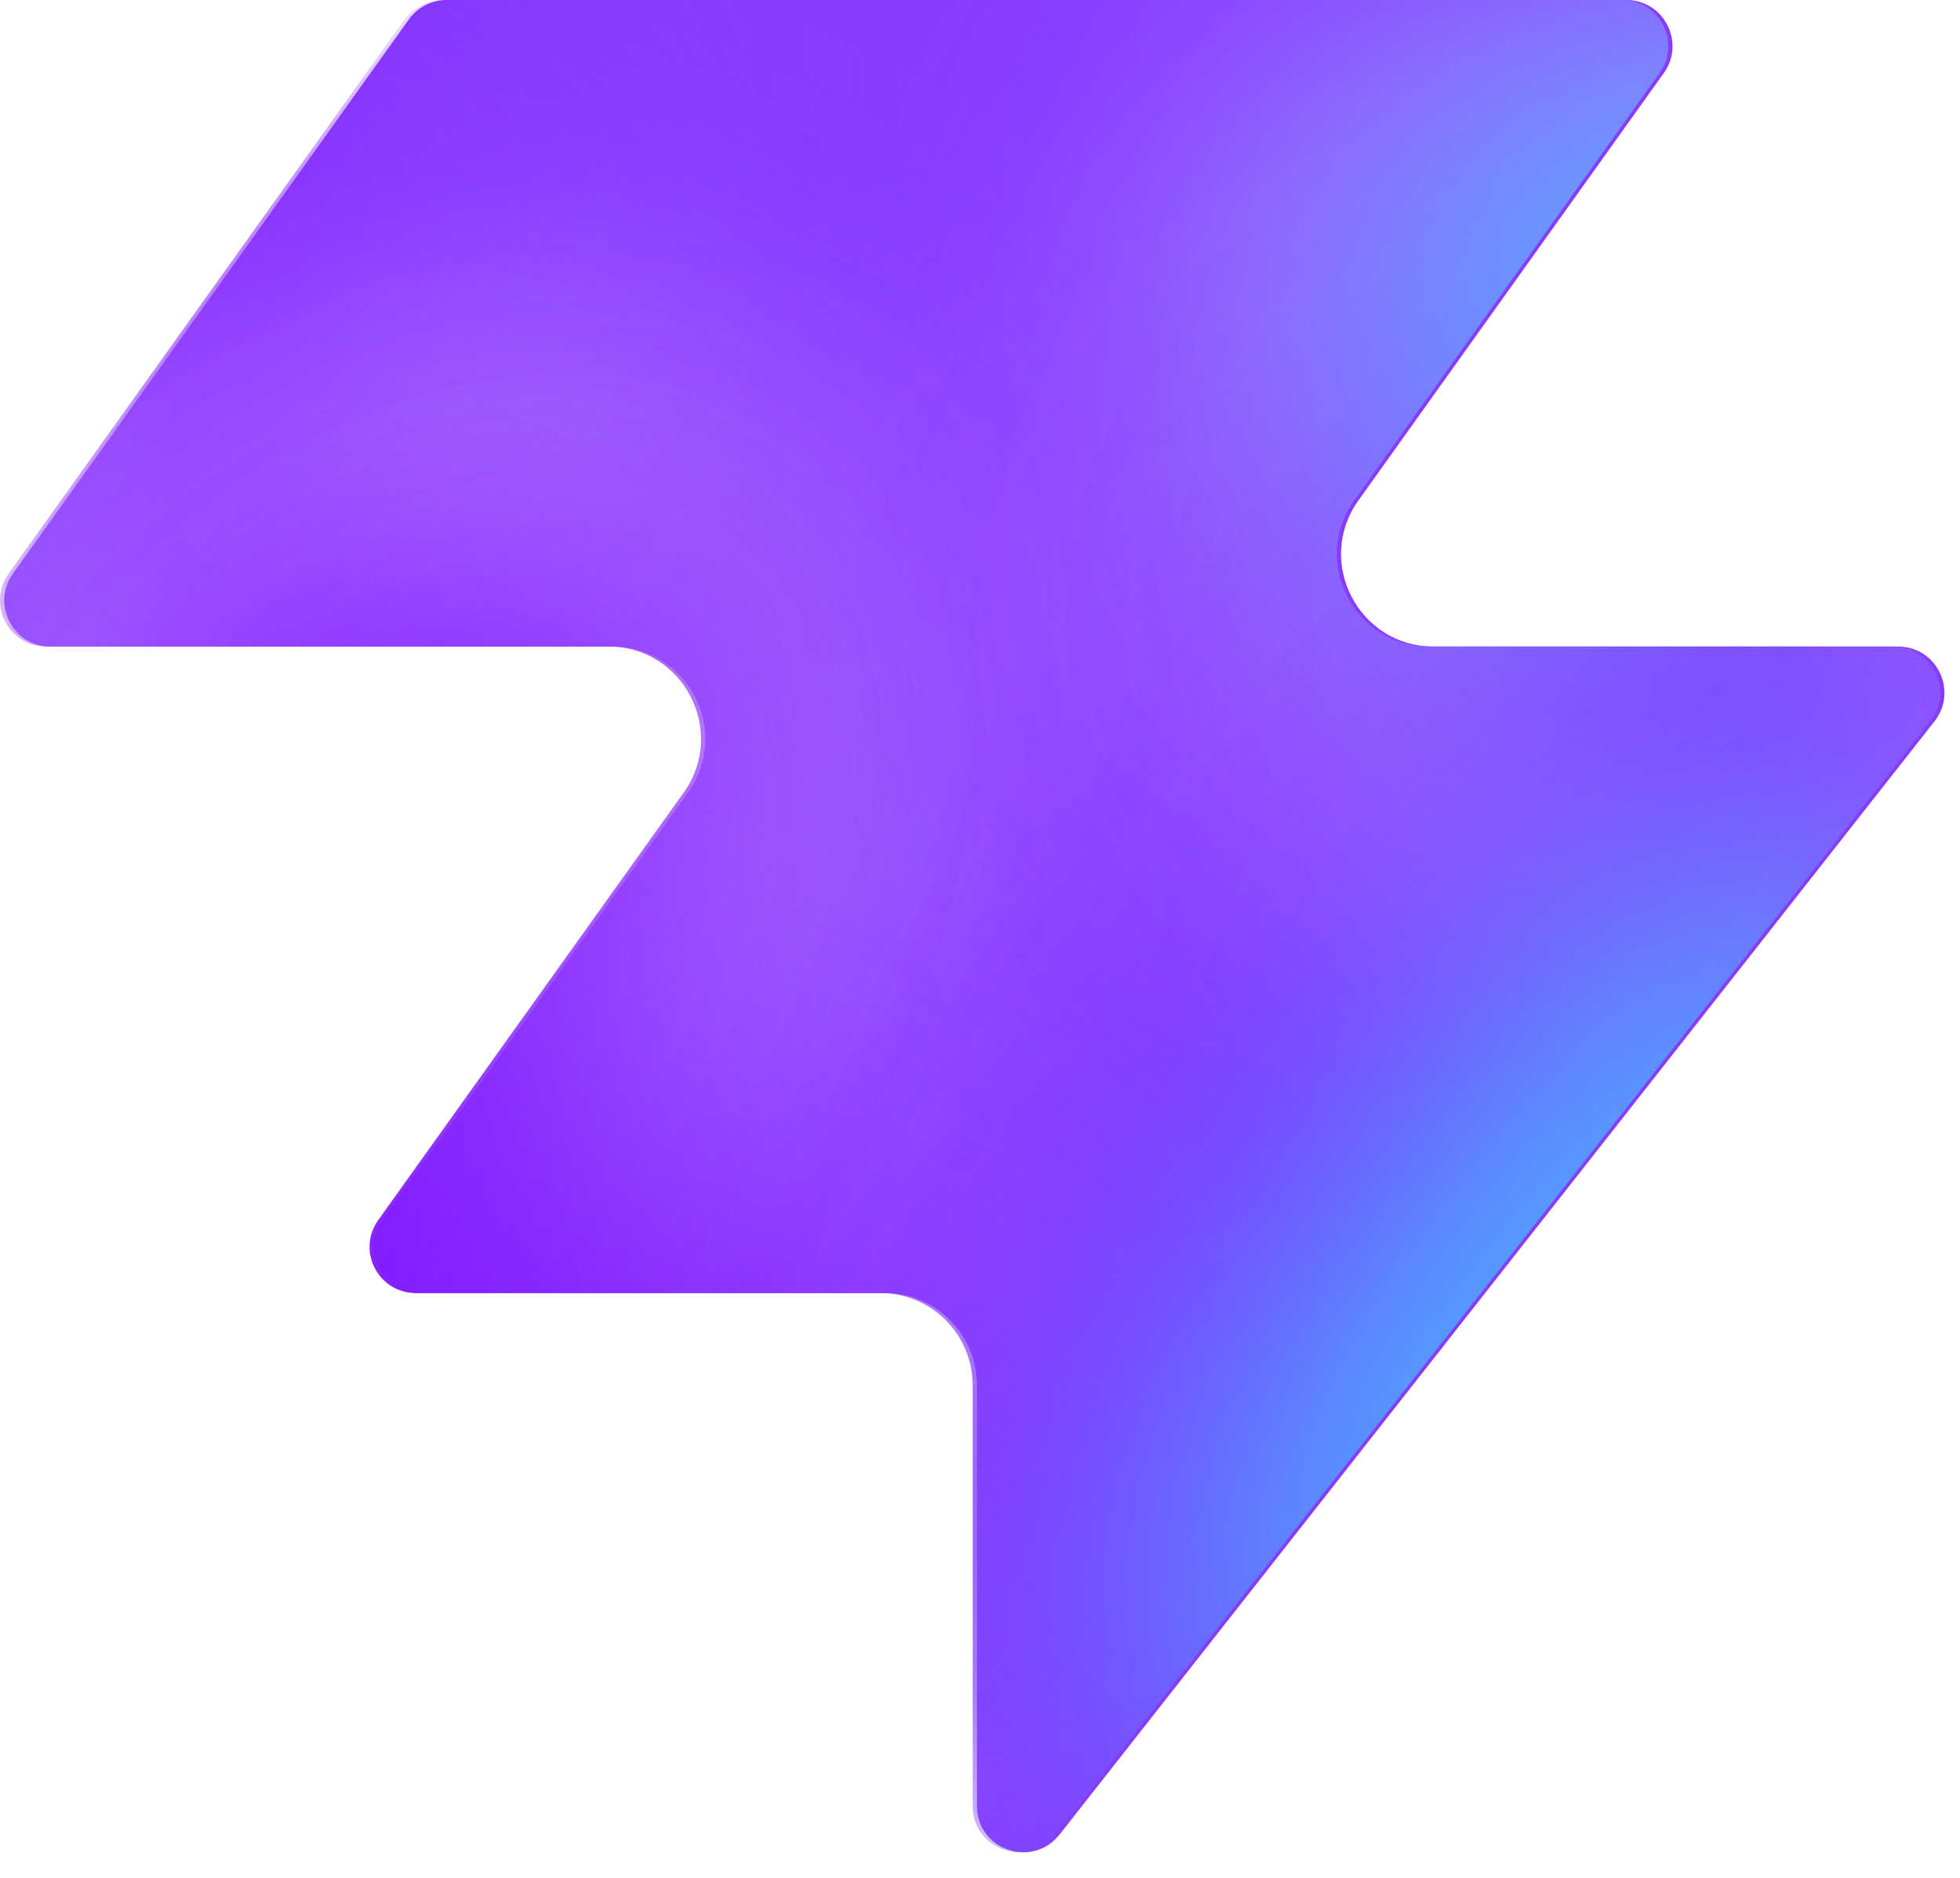
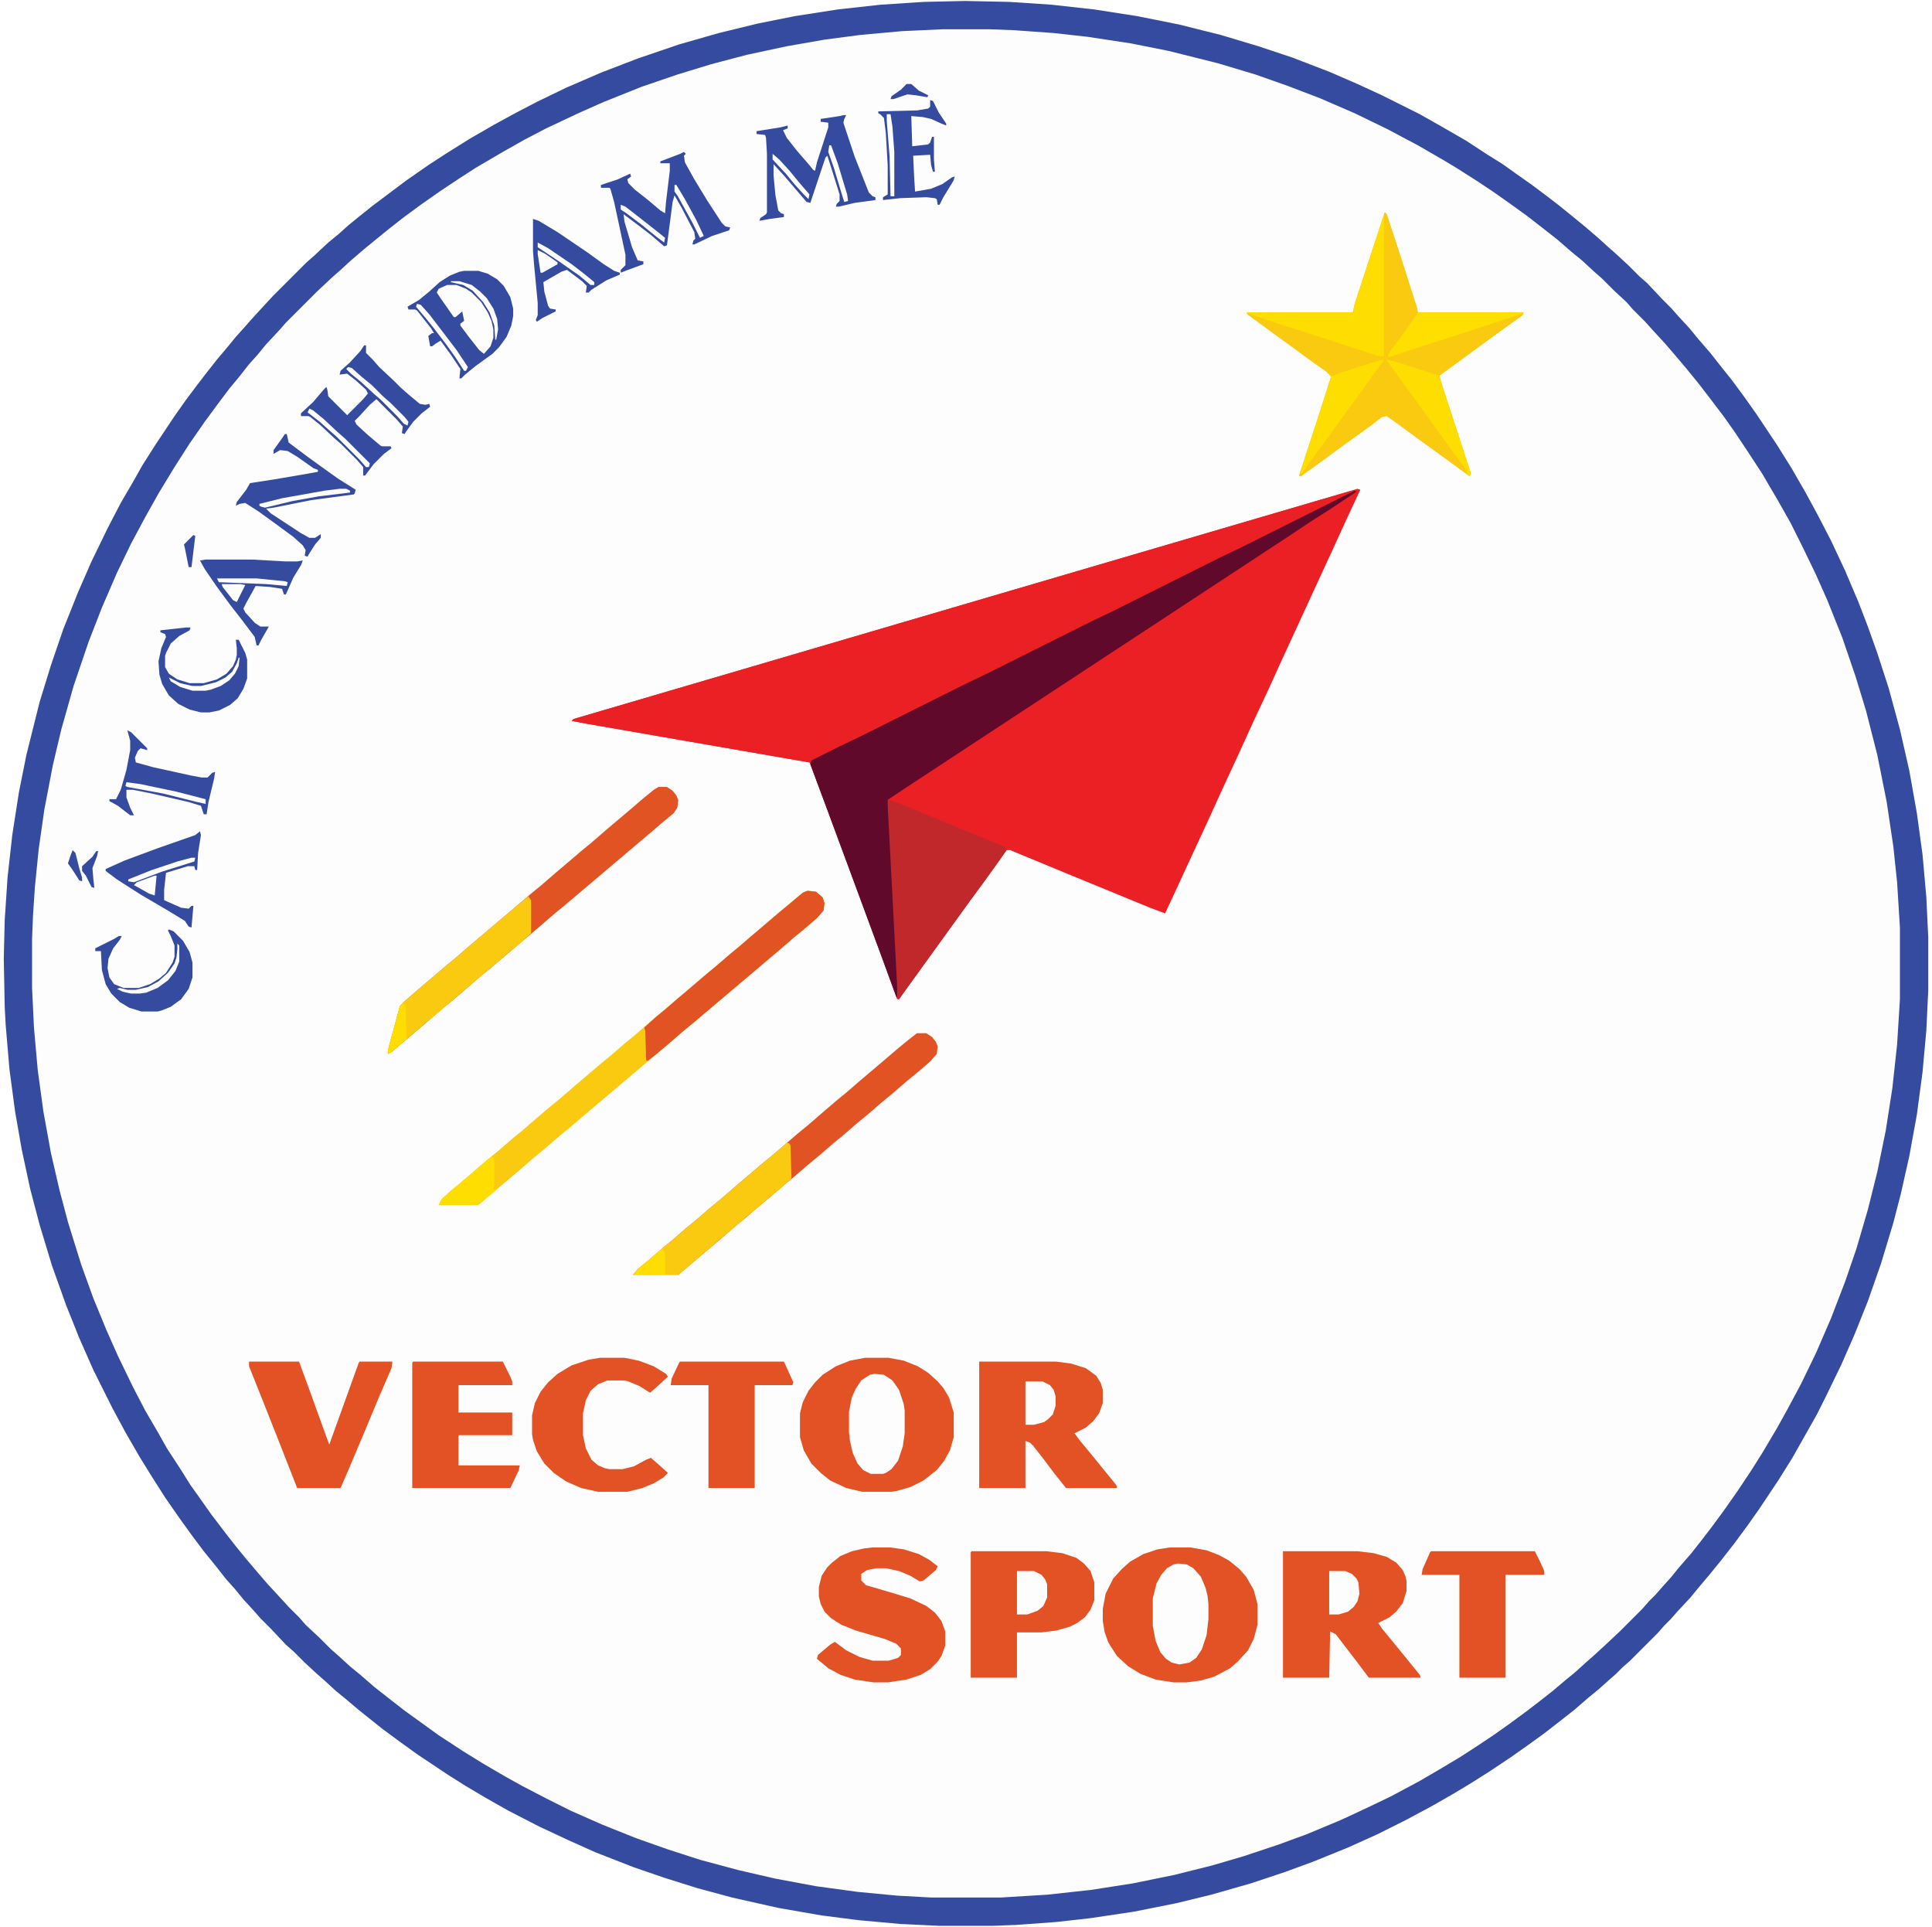
- <svg xmlns="http://www.w3.org/2000/svg" width="48" height="46" fill="none" viewBox="0 0 48 46">
-   <path fill="#863bff" d="M25.946 44.938c-.664.845-2.021.375-2.021-.698V33.937a2.26 2.26 0 0 0-2.262-2.262H10.287c-.92 0-1.456-1.04-.92-1.788l7.48-10.471c1.07-1.497 0-3.578-1.842-3.578H1.237c-.92 0-1.456-1.04-.92-1.788L10.013.474c.214-.297.556-.474.92-.474h28.894c.92 0 1.456 1.04.92 1.788l-7.48 10.471c-1.07 1.498 0 3.579 1.842 3.579h11.377c.943 0 1.473 1.088.89 1.83L25.947 44.94z" style="fill:#863bff;fill:color(display-p3 .525 .23 1);fill-opacity:1" />
-   <mask id="a" width="48" height="46" x="0" y="0" maskUnits="userSpaceOnUse" style="mask-type:alpha">
-     <path fill="#000" d="M25.842 44.938c-.664.844-2.021.375-2.021-.698V33.937a2.26 2.26 0 0 0-2.262-2.262H10.183c-.92 0-1.456-1.04-.92-1.788l7.48-10.471c1.07-1.498 0-3.579-1.842-3.579H1.133c-.92 0-1.456-1.04-.92-1.787L9.91.473c.214-.297.556-.474.92-.474h28.894c.92 0 1.456 1.04.92 1.788l-7.48 10.471c-1.07 1.498 0 3.578 1.842 3.578h11.377c.943 0 1.473 1.088.89 1.832L25.843 44.94z" style="fill:#000;fill-opacity:1" />
-   </mask>
-   <g mask="url(#a)">
-     <g filter="url(#b)">
-       <ellipse cx="5.508" cy="14.704" fill="#ede6ff" rx="5.508" ry="14.704" style="fill:#ede6ff;fill:color(display-p3 .927 .903 1);fill-opacity:1" transform="matrix(.00324 1 1 -.00324 -4.47 31.516)" />
-     </g>
-     <g filter="url(#c)">
-       <ellipse cx="10.399" cy="29.851" fill="#ede6ff" rx="10.399" ry="29.851" style="fill:#ede6ff;fill:color(display-p3 .927 .903 1);fill-opacity:1" transform="matrix(.00324 1 1 -.00324 -39.328 7.883)" />
-     </g>
-     <g filter="url(#d)">
-       <ellipse cx="5.508" cy="30.487" fill="#7e14ff" rx="5.508" ry="30.487" style="fill:#7e14ff;fill:color(display-p3 .492 .077 1);fill-opacity:1" transform="rotate(89.814 -25.913 -14.639)scale(1 -1)" />
-     </g>
-     <g filter="url(#e)">
-       <ellipse cx="5.508" cy="30.599" fill="#7e14ff" rx="5.508" ry="30.599" style="fill:#7e14ff;fill:color(display-p3 .492 .077 1);fill-opacity:1" transform="rotate(89.814 -32.644 -3.334)scale(1 -1)" />
-     </g>
-     <g filter="url(#f)">
-       <ellipse cx="5.508" cy="30.599" fill="#7e14ff" rx="5.508" ry="30.599" style="fill:#7e14ff;fill:color(display-p3 .492 .077 1);fill-opacity:1" transform="matrix(.00324 1 1 -.00324 -34.34 30.47)" />
-     </g>
-     <g filter="url(#g)">
-       <ellipse cx="14.072" cy="22.078" fill="#ede6ff" rx="14.072" ry="22.078" style="fill:#ede6ff;fill:color(display-p3 .927 .903 1);fill-opacity:1" transform="rotate(93.35 24.506 48.493)scale(-1 1)" />
-     </g>
-     <g filter="url(#h)">
-       <ellipse cx="3.47" cy="21.501" fill="#7e14ff" rx="3.47" ry="21.501" style="fill:#7e14ff;fill:color(display-p3 .492 .077 1);fill-opacity:1" transform="rotate(89.009 28.708 47.59)scale(-1 1)" />
-     </g>
-     <g filter="url(#i)">
-       <ellipse cx="3.47" cy="21.501" fill="#7e14ff" rx="3.47" ry="21.501" style="fill:#7e14ff;fill:color(display-p3 .492 .077 1);fill-opacity:1" transform="rotate(89.009 28.708 47.59)scale(-1 1)" />
-     </g>
-     <g filter="url(#j)">
-       <ellipse cx=".387" cy="8.972" fill="#7e14ff" rx="4.407" ry="29.108" style="fill:#7e14ff;fill:color(display-p3 .492 .077 1);fill-opacity:1" transform="rotate(39.51 .387 8.972)" />
-     </g>
-     <g filter="url(#k)">
-       <ellipse cx="47.523" cy="-6.092" fill="#7e14ff" rx="4.407" ry="29.108" style="fill:#7e14ff;fill:color(display-p3 .492 .077 1);fill-opacity:1" transform="rotate(37.892 47.523 -6.092)" />
-     </g>
-     <g filter="url(#l)">
-       <ellipse cx="41.412" cy="6.333" fill="#47bfff" rx="5.971" ry="9.665" style="fill:#47bfff;fill:color(display-p3 .28 .748 1);fill-opacity:1" transform="rotate(37.892 41.412 6.333)" />
-     </g>
-     <g filter="url(#m)">
-       <ellipse cx="-1.879" cy="38.332" fill="#7e14ff" rx="4.407" ry="29.108" style="fill:#7e14ff;fill:color(display-p3 .492 .077 1);fill-opacity:1" transform="rotate(37.892 -1.88 38.332)" />
-     </g>
-     <g filter="url(#n)">
-       <ellipse cx="-1.879" cy="38.332" fill="#7e14ff" rx="4.407" ry="29.108" style="fill:#7e14ff;fill:color(display-p3 .492 .077 1);fill-opacity:1" transform="rotate(37.892 -1.88 38.332)" />
-     </g>
-     <g filter="url(#o)">
-       <ellipse cx="35.651" cy="29.907" fill="#7e14ff" rx="4.407" ry="29.108" style="fill:#7e14ff;fill:color(display-p3 .492 .077 1);fill-opacity:1" transform="rotate(37.892 35.651 29.907)" />
-     </g>
-     <g filter="url(#p)">
-       <ellipse cx="38.418" cy="32.4" fill="#47bfff" rx="5.971" ry="15.297" style="fill:#47bfff;fill:color(display-p3 .28 .748 1);fill-opacity:1" transform="rotate(37.892 38.418 32.4)" />
-     </g>
-   </g>
-   <defs>
-     <filter id="b" width="60.045" height="41.654" x="-19.77" y="16.149" color-interpolation-filters="sRGB" filterUnits="userSpaceOnUse">
-       <feFlood flood-opacity="0" result="BackgroundImageFix" />
-       <feBlend in="SourceGraphic" in2="BackgroundImageFix" result="shape" />
-       <feGaussianBlur result="effect1_foregroundBlur_2002_17158" stdDeviation="7.659" />
-     </filter>
-     <filter id="c" width="90.34" height="51.437" x="-54.613" y="-7.533" color-interpolation-filters="sRGB" filterUnits="userSpaceOnUse">
-       <feFlood flood-opacity="0" result="BackgroundImageFix" />
-       <feBlend in="SourceGraphic" in2="BackgroundImageFix" result="shape" />
-       <feGaussianBlur result="effect1_foregroundBlur_2002_17158" stdDeviation="7.659" />
-     </filter>
-     <filter id="d" width="79.355" height="29.4" x="-49.64" y="2.03" color-interpolation-filters="sRGB" filterUnits="userSpaceOnUse">
-       <feFlood flood-opacity="0" result="BackgroundImageFix" />
-       <feBlend in="SourceGraphic" in2="BackgroundImageFix" result="shape" />
-       <feGaussianBlur result="effect1_foregroundBlur_2002_17158" stdDeviation="4.596" />
-     </filter>
-     <filter id="e" width="79.579" height="29.4" x="-45.045" y="20.029" color-interpolation-filters="sRGB" filterUnits="userSpaceOnUse">
-       <feFlood flood-opacity="0" result="BackgroundImageFix" />
-       <feBlend in="SourceGraphic" in2="BackgroundImageFix" result="shape" />
-       <feGaussianBlur result="effect1_foregroundBlur_2002_17158" stdDeviation="4.596" />
-     </filter>
-     <filter id="f" width="79.579" height="29.4" x="-43.513" y="21.178" color-interpolation-filters="sRGB" filterUnits="userSpaceOnUse">
-       <feFlood flood-opacity="0" result="BackgroundImageFix" />
-       <feBlend in="SourceGraphic" in2="BackgroundImageFix" result="shape" />
-       <feGaussianBlur result="effect1_foregroundBlur_2002_17158" stdDeviation="4.596" />
-     </filter>
-     <filter id="g" width="74.749" height="58.852" x="15.756" y="-17.901" color-interpolation-filters="sRGB" filterUnits="userSpaceOnUse">
-       <feFlood flood-opacity="0" result="BackgroundImageFix" />
-       <feBlend in="SourceGraphic" in2="BackgroundImageFix" result="shape" />
-       <feGaussianBlur result="effect1_foregroundBlur_2002_17158" stdDeviation="7.659" />
-     </filter>
-     <filter id="h" width="61.377" height="25.362" x="23.548" y="2.284" color-interpolation-filters="sRGB" filterUnits="userSpaceOnUse">
-       <feFlood flood-opacity="0" result="BackgroundImageFix" />
-       <feBlend in="SourceGraphic" in2="BackgroundImageFix" result="shape" />
-       <feGaussianBlur result="effect1_foregroundBlur_2002_17158" stdDeviation="4.596" />
-     </filter>
-     <filter id="i" width="61.377" height="25.362" x="23.548" y="2.284" color-interpolation-filters="sRGB" filterUnits="userSpaceOnUse">
-       <feFlood flood-opacity="0" result="BackgroundImageFix" />
-       <feBlend in="SourceGraphic" in2="BackgroundImageFix" result="shape" />
-       <feGaussianBlur result="effect1_foregroundBlur_2002_17158" stdDeviation="4.596" />
-     </filter>
-     <filter id="j" width="56.045" height="63.649" x="-27.636" y="-22.853" color-interpolation-filters="sRGB" filterUnits="userSpaceOnUse">
-       <feFlood flood-opacity="0" result="BackgroundImageFix" />
-       <feBlend in="SourceGraphic" in2="BackgroundImageFix" result="shape" />
-       <feGaussianBlur result="effect1_foregroundBlur_2002_17158" stdDeviation="4.596" />
-     </filter>
-     <filter id="k" width="54.814" height="64.646" x="20.116" y="-38.415" color-interpolation-filters="sRGB" filterUnits="userSpaceOnUse">
-       <feFlood flood-opacity="0" result="BackgroundImageFix" />
-       <feBlend in="SourceGraphic" in2="BackgroundImageFix" result="shape" />
-       <feGaussianBlur result="effect1_foregroundBlur_2002_17158" stdDeviation="4.596" />
-     </filter>
-     <filter id="l" width="33.541" height="35.313" x="24.641" y="-11.323" color-interpolation-filters="sRGB" filterUnits="userSpaceOnUse">
-       <feFlood flood-opacity="0" result="BackgroundImageFix" />
-       <feBlend in="SourceGraphic" in2="BackgroundImageFix" result="shape" />
-       <feGaussianBlur result="effect1_foregroundBlur_2002_17158" stdDeviation="4.596" />
-     </filter>
-     <filter id="m" width="54.814" height="64.646" x="-29.286" y="6.009" color-interpolation-filters="sRGB" filterUnits="userSpaceOnUse">
-       <feFlood flood-opacity="0" result="BackgroundImageFix" />
-       <feBlend in="SourceGraphic" in2="BackgroundImageFix" result="shape" />
-       <feGaussianBlur result="effect1_foregroundBlur_2002_17158" stdDeviation="4.596" />
-     </filter>
-     <filter id="n" width="54.814" height="64.646" x="-29.286" y="6.009" color-interpolation-filters="sRGB" filterUnits="userSpaceOnUse">
-       <feFlood flood-opacity="0" result="BackgroundImageFix" />
-       <feBlend in="SourceGraphic" in2="BackgroundImageFix" result="shape" />
-       <feGaussianBlur result="effect1_foregroundBlur_2002_17158" stdDeviation="4.596" />
-     </filter>
-     <filter id="o" width="54.814" height="64.646" x="8.244" y="-2.416" color-interpolation-filters="sRGB" filterUnits="userSpaceOnUse">
-       <feFlood flood-opacity="0" result="BackgroundImageFix" />
-       <feBlend in="SourceGraphic" in2="BackgroundImageFix" result="shape" />
-       <feGaussianBlur result="effect1_foregroundBlur_2002_17158" stdDeviation="4.596" />
-     </filter>
-     <filter id="p" width="39.409" height="43.623" x="18.713" y="10.588" color-interpolation-filters="sRGB" filterUnits="userSpaceOnUse">
-       <feFlood flood-opacity="0" result="BackgroundImageFix" />
-       <feBlend in="SourceGraphic" in2="BackgroundImageFix" result="shape" />
-       <feGaussianBlur result="effect1_foregroundBlur_2002_17158" stdDeviation="4.596" />
-     </filter>
-   </defs>
+ <svg xmlns="http://www.w3.org/2000/svg" version="1.1" viewBox="0 0 2048 2042" width="5503" height="5487">
+   <path transform="translate(1023,1)" d="m0 0 47 1 45 3 45 5 45 7 45 9 44 11 40 12 36 12 39 15 30 13 26 12 40 20 23 13 26 15 23 15 16 10 14 10 17 12 16 12 13 10 16 13 11 9 14 12 11 10 8 7 13 12 12 12 8 7 16 17 10 10 7 8 12 13 9 11 13 15 11 14 12 15 14 19 12 17 22 33 15 24 15 26 13 24 14 27 15 32 14 33 10 26 10 28 12 37 12 44 10 44 8 45 6 44 4 45 2 42v57l-2 42-4 44-6 45-8 44-9 40-8 31-13 43-14 40-14 35-14 32-16 33-10 20-26 46-15 24-20 30-12 17-14 19-14 18-13 16-11 13-9 11-14 15-7 8-7 7-7 8-29 29-8 7-7 7-8 7-10 9-11 9-15 13-14 11-18 14-18 13-17 12-24 16-19 12-20 12-21 12-28 15-30 15-31 14-37 15-30 11-36 12-42 12-37 9-45 9-47 7-36 4-41 3-26 1h-56l-42-2-44-4-39-5-46-8-49-11-37-10-35-11-32-11-41-16-29-13-30-14-33-17-23-13-22-13-19-12-33-22-18-13-19-14-25-20-13-11-11-9-12-11-8-7-13-12-12-12-8-7-16-17-11-11-7-8-11-12-9-11-9-10-11-14-13-16-12-16-13-18-16-23-14-22-13-21-15-26-14-26-20-40-15-34-14-35-15-42-13-43-10-38-9-42-7-40-6-45-4-47-1-19-1-51 1-41 3-45 5-45 7-45 8-40 14-56 12-39 13-38 16-40 14-32 17-35 14-27 14-24 9-16 14-22 20-30 12-17 12-16 10-13 11-14 11-13 9-11 9-10 7-8 11-12 12-13 36-36 8-7 15-14 11-9 10-9 11-9 15-12 36-27 23-16 20-13 24-15 26-15 22-12 23-12 31-15 37-16 39-15 44-15 42-12 41-10 40-8 45-7 45-5 46-3z" fill="#FDFDFD" />
+   <path transform="translate(1023,1)" d="m0 0 47 1 45 3 45 5 45 7 45 9 44 11 40 12 36 12 39 15 30 13 26 12 40 20 23 13 26 15 23 15 16 10 14 10 17 12 16 12 13 10 16 13 11 9 14 12 11 10 8 7 13 12 12 12 8 7 16 17 10 10 7 8 12 13 9 11 13 15 11 14 12 15 14 19 12 17 22 33 15 24 15 26 13 24 14 27 15 32 14 33 10 26 10 28 12 37 12 44 10 44 8 45 6 44 4 45 2 42v57l-2 42-4 44-6 45-8 44-9 40-8 31-13 43-14 40-14 35-14 32-16 33-10 20-26 46-15 24-20 30-12 17-14 19-14 18-13 16-11 13-9 11-14 15-7 8-7 7-7 8-29 29-8 7-7 7-8 7-10 9-11 9-15 13-14 11-18 14-18 13-17 12-24 16-19 12-20 12-21 12-28 15-30 15-31 14-37 15-30 11-36 12-42 12-37 9-45 9-47 7-36 4-41 3-26 1h-56l-42-2-44-4-39-5-46-8-49-11-37-10-35-11-32-11-41-16-29-13-30-14-33-17-23-13-22-13-19-12-33-22-18-13-19-14-25-20-13-11-11-9-12-11-8-7-13-12-12-12-8-7-16-17-11-11-7-8-11-12-9-11-9-10-11-14-13-16-12-16-13-18-16-23-14-22-13-21-15-26-14-26-20-40-15-34-14-35-15-42-13-43-10-38-9-42-7-40-6-45-4-47-1-19-1-51 1-41 3-45 5-45 7-45 8-40 14-56 12-39 13-38 16-40 14-32 17-35 14-27 14-24 9-16 14-22 20-30 12-17 12-16 10-13 11-14 11-13 9-11 9-10 7-8 11-12 12-13 36-36 8-7 15-14 11-9 10-9 11-9 15-12 36-27 23-16 20-13 24-15 26-15 22-12 23-12 31-15 37-16 39-15 44-15 42-12 41-10 40-8 45-7 45-5 46-3zm-24 30-43 2-44 4-38 5-40 7-42 9-38 10-36 11-38 13-40 16-27 12-34 16-23 12-23 13-29 17-17 11-21 14-20 14-19 14-14 11-16 13-11 9-14 12-12 11-8 7-16 15-33 33-7 8-14 15-9 11-9 10-11 14-10 12-12 16-14 19-16 23-16 25-17 28-14 25-15 28-15 31-16 37-14 36-16 47-13 46-9 38-9 47-6 42-4 40-2 30-1 25v52l2 42 4 45 6 44 8 44 9 39 9 34 14 45 13 36 14 34 12 27 16 33 13 25 14 24 9 16 15 23 10 16 10 14 12 17 16 21 11 14 9 11 11 13 12 14 12 13 11 12 11 11 7 8 15 14 12 12 8 7 12 11 11 9 15 13 14 11 18 14 36 26 26 17 21 13 24 14 18 10 27 14 24 12 34 15 35 14 34 12 34 11 41 11 39 9 43 8 44 6 42 4 36 2h74l49-3 46-5 45-7 44-9 40-10 34-10 36-12 30-11 36-15 28-13 25-12 30-16 24-14 20-12 17-11 18-12 17-12 19-14 13-10 14-11 13-11 11-9 11-10 8-7 12-11 16-15 24-24 7-8 7-7 7-8 9-10 9-11 13-15 11-14 10-13 14-19 14-20 14-21 12-19 16-27 10-18 15-28 16-33 16-37 15-39 12-35 12-41 10-40 9-44 7-45 5-46 3-48v-76l-3-48-4-38-7-47-10-50-12-47-11-36-14-41-16-40-12-27-14-29-13-26-13-23-17-29-15-23-14-21-12-17-16-21-10-13-13-16-11-13-12-14-12-13-9-10-13-13-7-8-13-12-13-13-8-7-13-12-11-9-15-13-14-11-18-14-18-13-17-12-18-12-22-14-15-9-26-15-32-17-35-17-37-16-34-13-34-12-40-12-52-13-40-8-46-7-36-4-42-3-26-1z" fill="#354BA0" />
+   <path transform="translate(1439,518)" d="m0 0 3 1-14 30-16 35-18 39-17 37-18 39-15 33-15 32-15 33-19 41-15 33-19 41-18 39-8 17-16-6-90-37-46-19-12-5h-4l-12 17-13 18-14 19-65 90-10 14h-2l-16-44-20-54-17-46-20-54-19-51-1-2-236-41-16-3 2-2 344-101 293-86 150-44z" fill="#EB2024" />
+   <path transform="translate(1433,520)" d="m0 0 3 1-134 67-23 11-120 60-23 11-108 54-23 11-112 56-23 11-12 6-236-41-16-3 2-2 344-101 293-86 150-44z" fill="#EB2024" />
+   <path transform="translate(1436,520)" d="m0 0 2 1-27 18-22 14-24 16-239 157-166 109-18 12 1 25 9 173v13l-2-2-18-49-34-92-20-54-19-51 1-4 30-15 23-11 108-54 23-11 112-56 23-11 114-57 23-11 110-55z" fill="#61092B" />
+   <path transform="translate(1468,225)" d="m0 0 2 2 16 49 16 50 1 5h112l-1 3-14 10-18 13-19 14-18 13-19 14 3 11 19 58 11 34-1 4-19-14-36-26-19-14-14-10-5 1-13 10-14 10-18 13-19 14-18 13-4 3-2-1 19-58 15-47-5-5-17-12-19-14-18-13-19-14-11-8v-2h112l2-9 21-64z" fill="#F9CA0F" />
+   <path transform="translate(1240,1640)" d="m0 0h22l17 3 13 5 11 6 11 9 7 8 8 14 4 15v22l-4 15-6 12-11 12-8 7-17 9-14 4-15 2h-14l-19-3-16-6-13-8-12-11-9-14-4-11-2-12v-13l3-16 8-16 9-10 9-8 14-8 15-5z" fill="#E25224" />
+   <path transform="translate(917,1439)" d="m0 0h25l16 3 15 6 11 7 10 9 6 7 6 10 5 16v26l-4 14-6 11-8 10-14 11-14 7-14 4-6 1h-31l-17-4-17-8-10-8-10-10-8-14-4-14v-25l3-12 6-12 7-9 8-8 14-9 15-6z" fill="#E25224" />
+   <path transform="translate(1038,1443)" d="m0 0h81l16 2 16 5 11 8 5 8 2 7v14l-4 11-6 8-8 7-12 6 6 8 14 17 13 16 9 11 3 4v2h-54l-12-15-12-16-11-14-3-3-5-2v50h-49z" fill="#E25224" />
+   <path transform="translate(1360,1644)" d="m0 0h79l17 2 14 4 10 6 7 8 3 7 1 5v10l-4 13-7 9-7 6-12 6 4 6 14 17 26 32 1 3h-55l-12-16-10-13-13-17-6-3-1 49h-49z" fill="#E25224" />
+   <path transform="translate(856,944)" d="m0 0 9 1 7 6 2 6-1 8-7 8-14 12-11 9-15 13-91 77-11 9-15 13-91 77-14 12-11 9-15 13-11 9-15 13-26 22-14 12-5 4h-42l3-6 11-10 11-9 28-24 11-9 15-13 11-9 15-13 13-11 11-9 15-13 13-11 14-12 11-9 15-13 11-9 15-13 13-11 14-12 11-9 15-13 39-33 14-12 11-9 15-13 26-22 7-5z" fill="#F9CA0F" />
+   <path transform="translate(941,847)" d="m0 0 16 6 90 37 19 8 1 3-12 17-13 18-14 19-65 90-10 14-2-1v-13l-10-191z" fill="#C1282B" />
+   <path transform="translate(1030,1644)" d="m0 0h79l17 2 15 5 8 6 7 8 4 12v19l-4 10-6 8-8 6-8 4-14 4-16 2h-26v48h-49v-133z" fill="#E25224" />
+   <path transform="translate(698,834)" d="m0 0h9l6 4 4 5 2 5-1 8-4 6-11 9-14 12-91 77-11 9-15 13-52 44-11 9-15 13-14 12-11 9-28 24-26 22-4 2 1-7 12-44 5-5 15-13 13-11 14-12 11-9 15-13 52-44 14-12 11-9 15-13 13-11 14-12 11-9 15-13 26-22 14-12 11-9z" fill="#E25323" />
+   <path transform="translate(972,1095)" d="m0 0h10l6 4 4 5 2 5-1 8-7 8-14 12-11 9-15 13-11 9-15 13-11 9-15 13-11 9-15 13-11 9-15 13-11 9-15 13-11 9-15 13-11 9-15 13-39 33-6 5h-48l5-6 11-9 15-13 11-9 15-13 11-9 15-13 11-9 15-13 13-11 14-12 11-9 28-24 11-9 15-13 14-12 11-9 15-13 26-22 14-12 11-9z" fill="#E25323" />
+   <path transform="translate(925,1640)" d="m0 0h19l14 2 16 5 11 6 9 7-2 4-13 11-4 1-10-6-12-5-14-3h-10l-10 2-6 4v7l5 5 24 7 23 7 17 8 9 7 7 9 4 11v15l-4 11-4 6-8 8-10 6-15 5-20 3h-15l-20-3-15-5-13-7-12-10 1-4 13-11 5-3 12 9 14 7 14 4h17l10-3 3-3v-7l-5-5-12-5-31-9-15-6-11-7-7-7-4-8-2-8v-10l3-12 6-9 5-5 9-7 12-5 13-3z" fill="#E25224" />
+   <path transform="translate(438,1443)" d="m0 0h95l8 16 2 5v4h-57v29h57v24h-57v32h65l-1 5-9 19h-104v-133z" fill="#E25224" />
+   <path transform="translate(264,1443)" d="m0 0h53l11 30 17 47 4 11 13-36 18-50 1-2h35l-1 7-13 30-15 36-19 45-7 16h-46l-20-51-19-48-12-30z" fill="#E25224" />
+   <path transform="translate(636,1439)" d="m0 0h26l15 3 16 6 13 8 2 3-13 12-6 5-11-7-12-5-4-1h-18l-10 4-8 7-5 10-3 14v23l3 14 6 12 7 6 7 3 5 1h14l12-3 13-7 5-2 8 7 10 9-5 5-10 6-12 5-16 4h-31l-18-4-16-7-13-9-10-10-8-13-4-12-1-6v-20l3-13 6-12 8-10 10-9 15-9 18-6z" fill="#E25224" />
+   <path transform="translate(1517,1644)" d="m0 0h110l6 12 4 9v4h-41v109h-49v-109h-40l1-6 8-18z" fill="#E25224" />
+   <path transform="translate(721,1443)" d="m0 0h110l10 22-1 3h-40v109h-49v-109h-40l1-7 8-17z" fill="#E25224" />
+   <path transform="translate(492,287)" d="m0 0h15l10 3 10 6 7 7 7 12 3 12v8l-2 10-5 12-8 11-7 7-18 13-11 9-4 4h-2l1-10-10-15-11-15-5 3-4 3h-2l-2-11 4-3h2l-3-5-11-14-4-5-2-1h-7l-1-3 12-7 11-9 11-10 11-7 10-4z" fill="#354BA0" />
+   <path transform="translate(856,944)" d="m0 0 9 1 7 6 2 6-1 8-7 8-14 12-11 9-15 13-91 77-11 9-15 13-13 11-9 7h-2l-1-31-1-4 12-11 11-9 15-13 13-11 14-12 11-9 15-13 11-9 15-13 13-11 14-12 11-9 13-11z" fill="#E25323" />
+   <path transform="translate(560,950)" d="m0 0 3 4v35l-11 10-11 9-15 13-11 9-15 13-11 9-15 13-13 11-11 9-10 9-11 9-14 12-4 2 1-7 12-44 5-5 15-13 13-11 14-12 11-9 15-13 52-44z" fill="#F9CA0F" />
+   <path transform="translate(834,1211)" d="m0 0 3 1 1 2 1 35-11 10-11 9-14 12-11 9-15 13-11 9-15 13-26 22-6 5h-48l5-6 11-9 15-13 11-9 15-13 11-9 15-13 11-9 15-13 13-11 14-12 11-9 14-12z" fill="#F9CA0F" />
+   <path transform="translate(386,366)" d="m0 0h2v8l7 7 7 8 15 14 8 8 8 7 12 10 6 1 4-1 1 3-9 7-9 9-8 11-1 2-3-1 1-7-7-8-21-21-7 6-11 12-5 5 2 4 12 11 13 11 2 1h9l1 2-8 6-11 11-9 12h-2v-9l-7-8-16-16-8-7-15-14-10-8-2-1h-8v-3l13-12 11-13 3-3 1 3 1 7 20 20 17-17 5-6-2-4-11-10-9-7-8 1 1-4 10-9 11-12z" fill="#354BA0" />
+   <path transform="translate(1466,230)" d="m0 0h2v148l-8-1-58-19-47-15-33-11v-1h112l2-9 21-64z" fill="#FDDE00" />
+   <path transform="translate(894,122)" d="m0 0h3l-2 4-1 4 12 36 15 38 4 4 3 1v3l-22 3-17 4h-3l1-3 3-3v-7l-11-35-2-6-2 2-16 48-4-1-24-28-11-12v12l2 21 3 16 3 3 3 1v3l-15 2-11 2 1-3 6-4 1-2v-62l-1-17-1-3-9-1v-3l25-4 8-2v3l-5 2 4 8 11 14 13 15 4 5 2 1 2-9 12-37v-5l-8-1v-3l20-3z" fill="#354BA0" />
+   <path transform="translate(725,161)" d="m0 0 2 2-2 2 1 7 10 18 14 23 15 23 4 4 5 1-1 3-18 6-19 9h-2l1-4 2-2-1-7-13-25-8-14-2 7-6 46-3 1-14-12-13-10-16-12 1 8 8 27 6 14 6 1v3l-19 7-5 2v-3l5-5v-11l-12-56-4-14-1-1h-9v-3l18-6 13-6 1 3-4 3 1 4 7 7 14 11 13 11 5 3 1-12 4-33v-8h-10v-2l21-8z" fill="#354BA0" />
+   <path transform="translate(927,1456)" d="m0 0 10 1 9 6 7 10 5 15 1 7v24l-2 14-5 15-7 9-6 4-3 1h-13l-8-4-6-7-5-11-3-13-1-9v-22l3-15 4-9 6-9 9-6z" fill="#FDFDFD" />
+   <path transform="translate(1249,1657)" d="m0 0 9 1 7 4 8 9 5 12 2 8 1 9v16l-2 17-5 15-6 9-7 5-11 2-8-2-6-4-6-7-5-12-3-16v-29l4-16 5-9 6-7 7-4z" fill="#FDFDFD" />
+   <path transform="translate(302,460)" d="m0 0h2l2 9 20 15 18 13 14 10 19 12-1 4-1 1-45 6-40 8-8 1 5 5 32 21 9 5h6l6-4v4l-6 7-7 11-1 2-3-1 1-6-3-5-10-9-19-14-18-13-14-9-6 1-4 2 1-4 10-13 4-7 26-4 35-6 11-2v-2l-5-2-17-12-10-6-8-1-7 4v-4l10-14z" fill="#354BA0" />
+   <path transform="translate(212,881)" d="m0 0 1 4-3 19-1 18h-2l-1-4h-7l-23 7-2 18v11l18 8 8 1 3-3h2l-2 23-3-1-4-6-18-11-29-17-25-16-12-9v-2l20-9 35-13 40-14z" fill="#354BA0" />
+   <path transform="translate(218,593)" d="m0 0h49l36 2h12l6-1-2 5-8 13-8 18h-2l-2-6-13-2-15-1-10 18-3 6 2 4 10 11 6 4h6 3l-8 14-3 6h-2l-2-9-12-16-14-18-14-19-13-19-5-9z" fill="#354BA0" />
+   <path transform="translate(565,232)" d="m0 0 6 2 20 12 31 21 18 13 11 7 6 2v2l-14 6-16 10-3 3h-3l1-7-5-5-16-12-6 2-19 11 1 10 4 15 2 3 6 1v2l-14 7-6 4-1-2 2-5v-13l-4-42-1-13z" fill="#354BA0" />
+   <path transform="translate(986,106)" d="m0 0 3 1 6 12 8 12v2l-5-2-11-5-9-2-12-1 1 32 17-2 2-2 2-6h2v24l1 13h-2l-2-7-1-11-18 1 1 22 1 16 17-3 12-5 10-7 3-1-1 4-11 18-4 8h-2l-1-6-2-1-9-1-28 1-18 2v-3l5-3v-31l-2-34-2-16-4-4-2-1v-2l41-1 12-2 2-2z" fill="#354BA0" />
+   <path transform="translate(179,985)" d="m0 0 5 2 10 10 7 12 3 11v16l-4 12-8 11-11 8-10 4-4 1h-17l-13-4-10-6-9-9-6-10-4-15-1-20h-6v-3l20-10 5-3h3l-2 4-7 9-5 11-1 10 2 10 5 7 10 4h16l12-4 10-6 7-6 7-11 2-6v-12l-4-10-3-6z" fill="#354BA0" />
+   <path transform="translate(197,665)" d="m0 0h5l-1 3-11 6-9 8-5 10-1 3v12l4 7 9 6 13 4h15l14-4 10-6 7-8 3-7 1-5v-7l-1-9h3l7 14 2 7v20l-4 11-6 10-8 7-12 6-10 2h-9l-12-3-12-6-10-9-7-12-3-10-1-14 3-14 5-12-1-3-5-2v-2z" fill="#354BA0" />
+   <path transform="translate(135,774)" d="m0 0 4 2 17 17v2l-7-2-3 3-3 7 1 5 18 5 41 9 11 2h6l5-5 3-1-1 7-6 25-2 13h-3l-3-9-13-4-39-9-20-4h-7v8l4 11 4 8h-4l-13-10-9-5v-2h7l5-10 6-21 4-21v-10z" fill="#354BA0" />
+   <path transform="translate(1468,225)" d="m0 0 2 2 16 49 16 50 1 7-12 17-14 19-5 7-2 4-4-1 1-3v-149z" fill="#F9CA0F" />
+   <path transform="translate(1612,332)" d="m0 0 3 1-19 14-36 26-19 14-15 11-8-1-48-16 4-4 73-24 50-16z" fill="#F9CA0F" />
+   <path transform="translate(1503,331)" d="m0 0h112l-3 2-61 20-50 16-27 9h-3l2-5 12-16 13-18z" fill="#FEDF00" />
+   <path transform="translate(1470,381)" d="m0 0 12 3 43 14 12 36 22 67-1 4-3-3v-3l-14-19-39-54-14-19-10-14-8-11z" fill="#FDDE00" />
+   <path transform="translate(1465,381)" d="m0 0 2 1-12 16-12 17-14 19-26 36-14 19-9 13-2-1 18-55 15-47 10-4z" fill="#FDDE00" />
+   <path transform="translate(474,302)" d="m0 0h10l10 4 6 4 10 10 7 11 4 9 2 9v9l-3 9-7 8-5-4-11-14-9-12v-2l4-3-2-10-7 6h-2l-14-20-4-6 2-4z" fill="#FDFDFD" />
+   <path transform="translate(521,1226)" d="m0 0 2 1 1 4v25l-1 5 2 1-11 9-7 6h-42l3-6 11-10 11-9 28-24z" fill="#FDDE00" />
+   <path transform="translate(1078,1665)" d="m0 0h18l8 4 4 5 2 5v14l-4 9-6 5-11 4h-11z" fill="#FDFDFD" />
+   <path transform="translate(1087,1464)" d="m0 0h18l8 4 4 5 2 7v10l-3 9-5 5-4 3-11 3h-9z" fill="#FDFDFD" />
+   <path transform="translate(1409,1665)" d="m0 0h17l7 3 5 5 2 4 1 12-2 8-4 6-6 5-10 3h-10z" fill="#FDFDFD" />
+   <path transform="translate(702,1323)" d="m0 0 2 3 1 2v21l1 2h-35l5-6 11-9z" fill="#FDDE00" />
+   <path transform="translate(427,1063)" d="m0 0 2 2 1 2 1 34-10 9-9 7-1-4 13-47z" fill="#FDDE00" />
+   <path transform="translate(360,518)" d="m0 0h7l4 2v2l-33 4-28 5-29 7-4-1-2-1v-2l24-6 45-8z" fill="#FDFDFD" />
+   <path transform="translate(328,433)" d="m0 0 4 2 11 9 15 14 8 7 26 26-1 4h-3l-7-8-24-24-8-7-10-9-13-10z" fill="#FDFDFD" />
+   <path transform="translate(369,389)" d="m0 0 4 1 10 9 11 9 12 12 8 7 15 15 4 5-1 4-4-2-7-8-17-17-8-7-13-12-11-9-5-5z" fill="#FDFDFD" />
+   <path transform="translate(442,322)" d="m0 0 4 1 9 10 13 17 16 21 12 18-2 4h-2l-9-14-10-14-13-17-8-10-11-13z" fill="#FDFDFD" />
+   <path transform="translate(134,829)" d="m0 0 15 2 38 8 31 8v5l-9-2-36-9-38-7-2-1z" fill="#FDFDFD" />
+   <path transform="translate(940,121)" d="m0 0h4l2 13 2 27v47h-4l-1-42-3-38z" fill="#FDFDFD" />
+   <path transform="translate(188 1e3)" d="m0 0 2 2v17l-4 10-8 10-11 8-12 5-7 1h-9l-9-2-6-3 3-1 8 2h9l13-3 11-6 10-9 7-10 2-6 1-9z" fill="#FDFDFD" />
+   <path transform="translate(253,697)" d="m0 0h1l-1 9-4 8-6 7-9 6-11 4-5 1h-14l-13-4-10-6-2-4 12 6 13 3h9l16-4 10-5 7-6 5-9z" fill="#FDFDFD" />
+   <path transform="translate(203,909)" d="m0 0h4l-1 4-35 11-29 11-6-1v-2l25-10 27-9z" fill="#FDFDFD" />
+   <path transform="translate(570,257)" d="m0 0 11 6 25 17 13 10 11 9v3h-4l-12-10-20-14-24-16z" fill="#FDFDFD" />
+   <path transform="translate(230,613)" d="m0 0h42l30 3 3 1-1 4-22-2-50-2z" fill="#FDFDFD" />
+   <path transform="translate(478,298)" d="m0 0h9l13 4 9 7 7 7 7 11 4 11 1 11-2 11h-1l-1-15-5-14-7-11-11-12-10-6-13-3z" fill="#FDFDFD" />
+   <path transform="translate(879,154)" d="m0 0h2l7 19 10 33 1 7-4 1-2-6-9-30-6-17z" fill="#FDFDFD" />
+   <path transform="translate(235,619)" d="m0 0h20l5 1-9 18-4-2-11-14z" fill="#FDFDFD" />
+   <path transform="translate(715,196)" d="m0 0h2l9 15 12 22 8 17-4 2-8-16-16-29-3-4z" fill="#FDFDFD" />
+   <path transform="translate(164,928)" d="m0 0h2l-2 21-6-2-16-9 3-3z" fill="#FDFDFD" />
+   <path transform="translate(570,265)" d="m0 0 8 4 13 9v2l-16 9h-2l-3-20z" fill="#FDFDFD" />
+   <path transform="translate(658,217)" d="m0 0 5 2 18 14 14 11 10 8-1 5-8-6-16-13-16-12-6-4z" fill="#FDFDFD" />
+   <path transform="translate(819,163)" d="m0 0 7 6 11 12 9 11 12 14-1 5-5-5-10-11-9-11-14-15z" fill="#FDFDFD" />
+   <path transform="translate(102,902)" d="m0 0h2l-1 5-5 13 1 12 1 9-3-1-6-12-4-5v-5l11-10z" fill="#354BA0" />
+   <path transform="translate(961,89)" d="m0 0h5l8 7 10 5-1 2-12-2-9-1-15 5h-3l1-3 10-7z" fill="#354BA0" />
+   <path transform="translate(205,567)" d="m0 0 2 1-4 33h-3l-4-20-1-4z" fill="#354BA0" />
+   <path transform="translate(77,901)" d="m0 0 3 3 4 16 3 10v4l-3-1-7-11-5-7 3-9z" fill="#354BA0" />
</svg>
